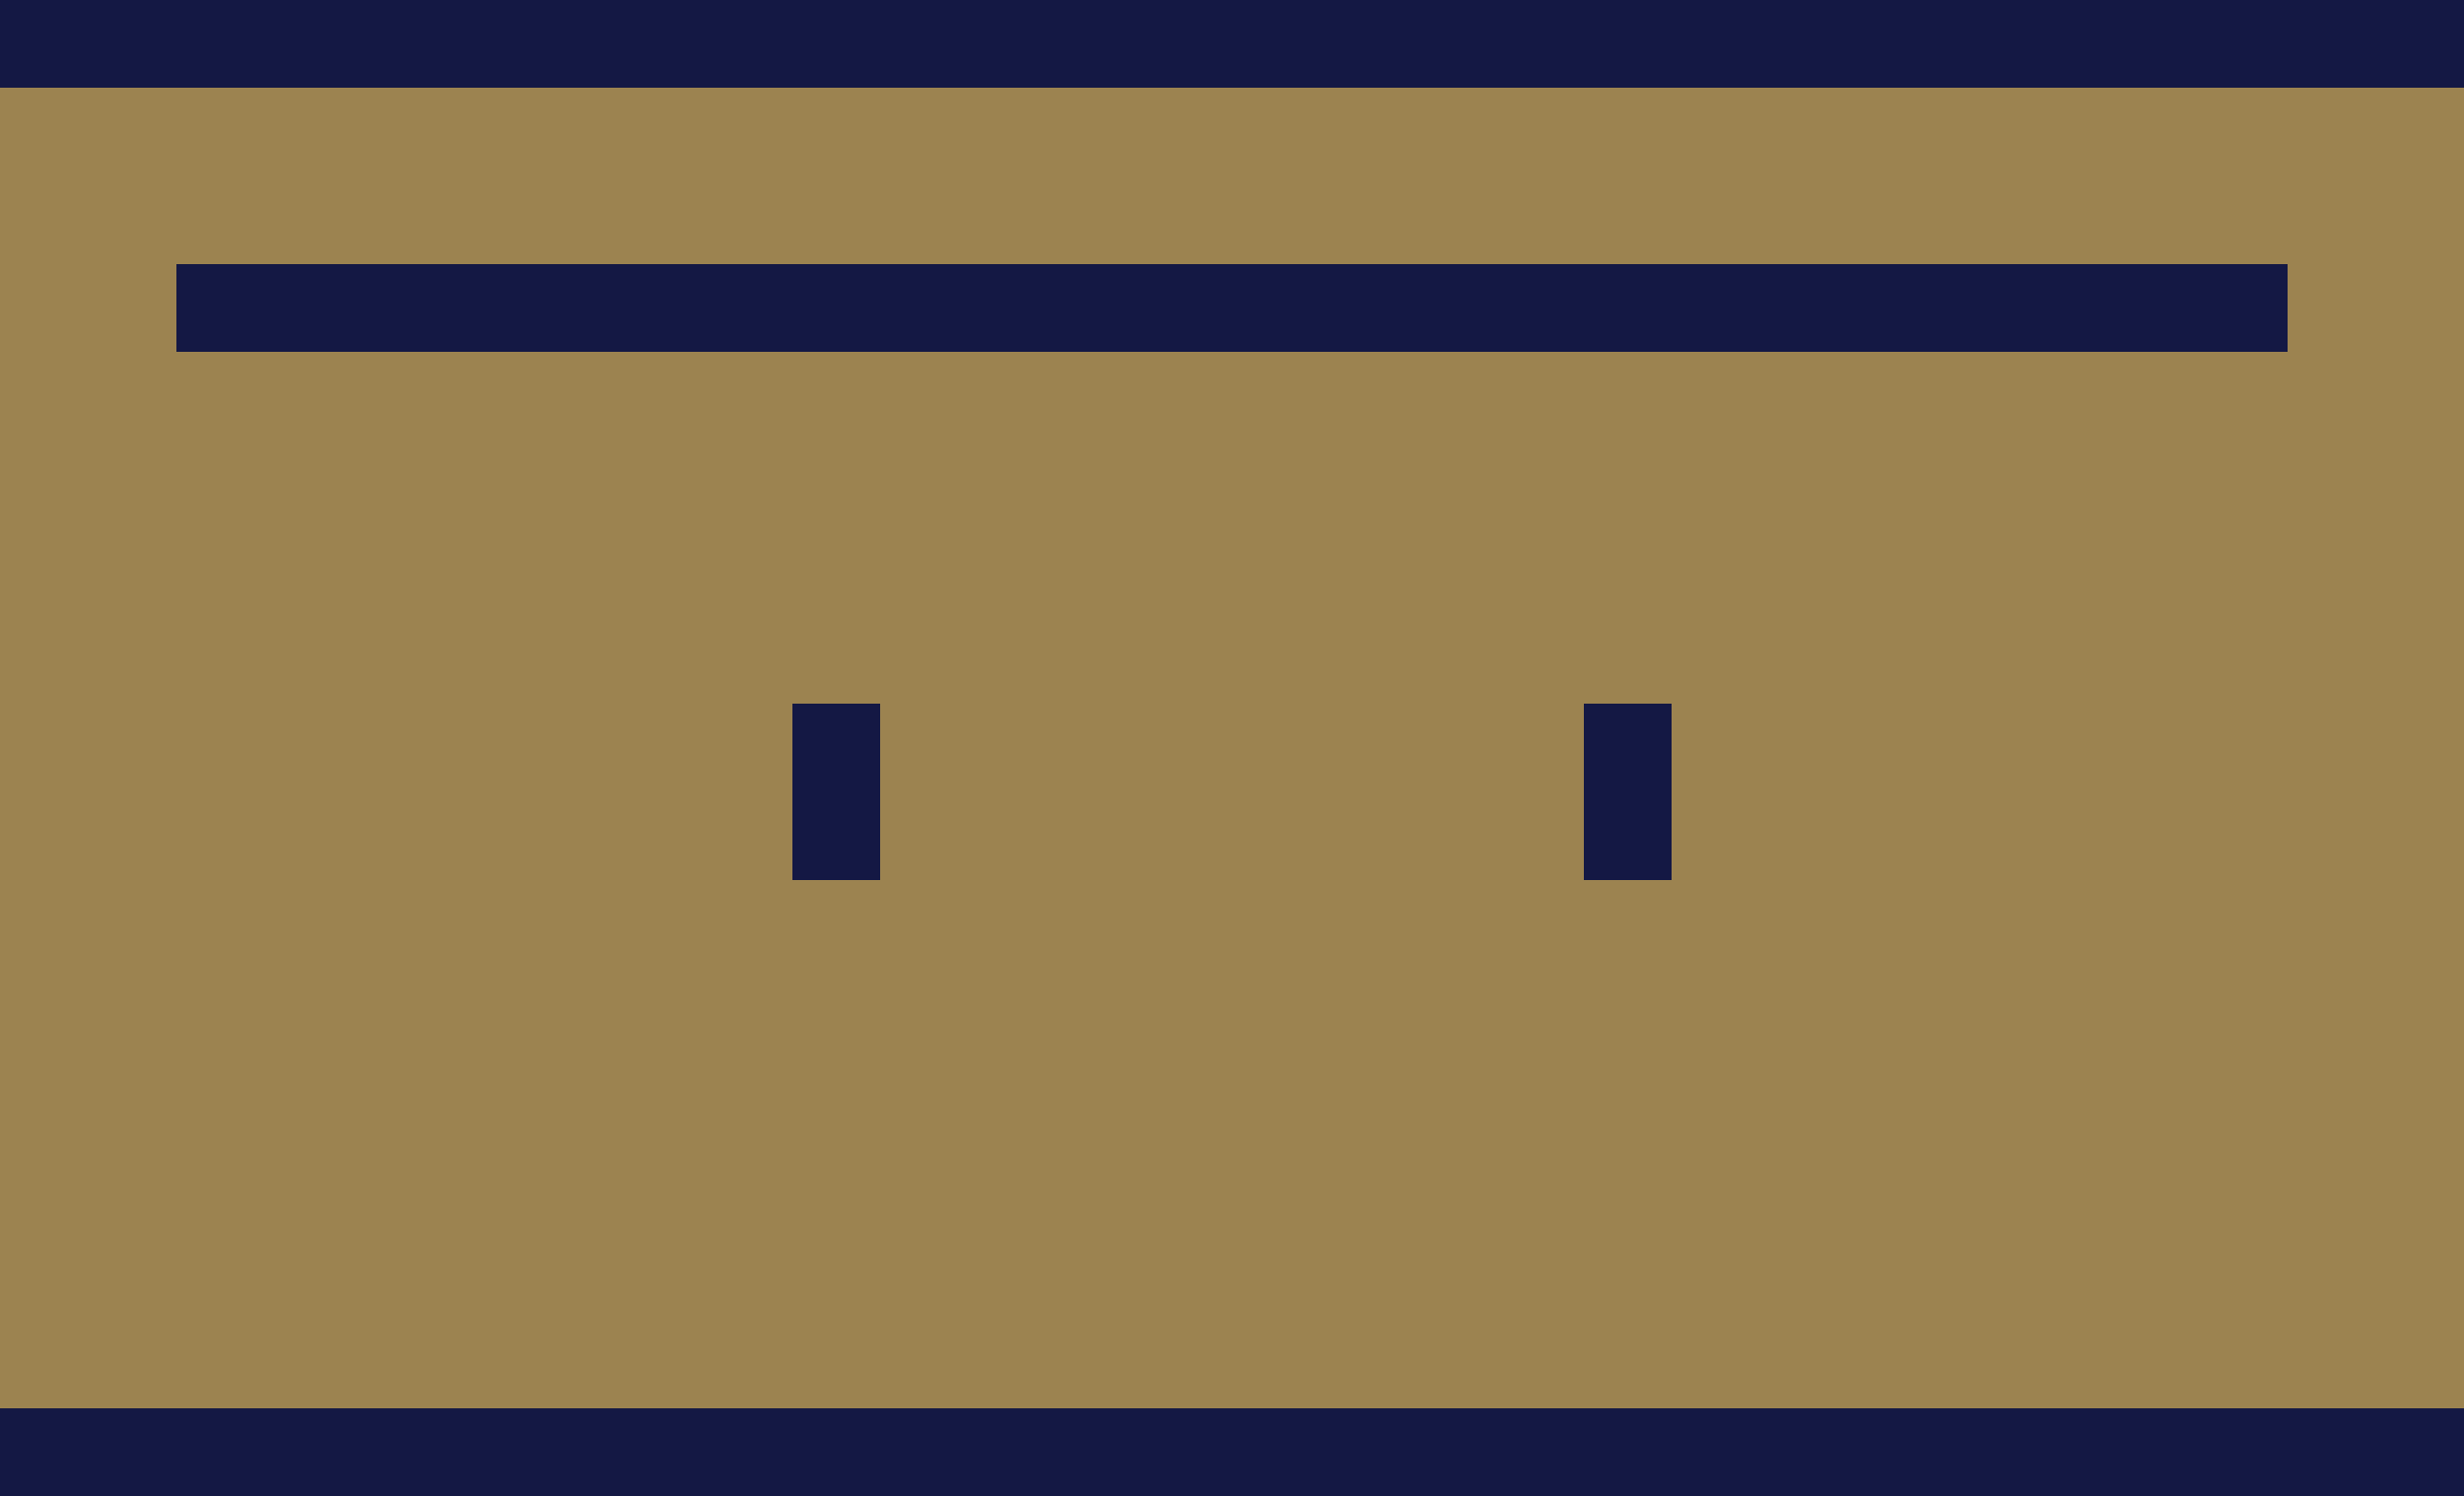
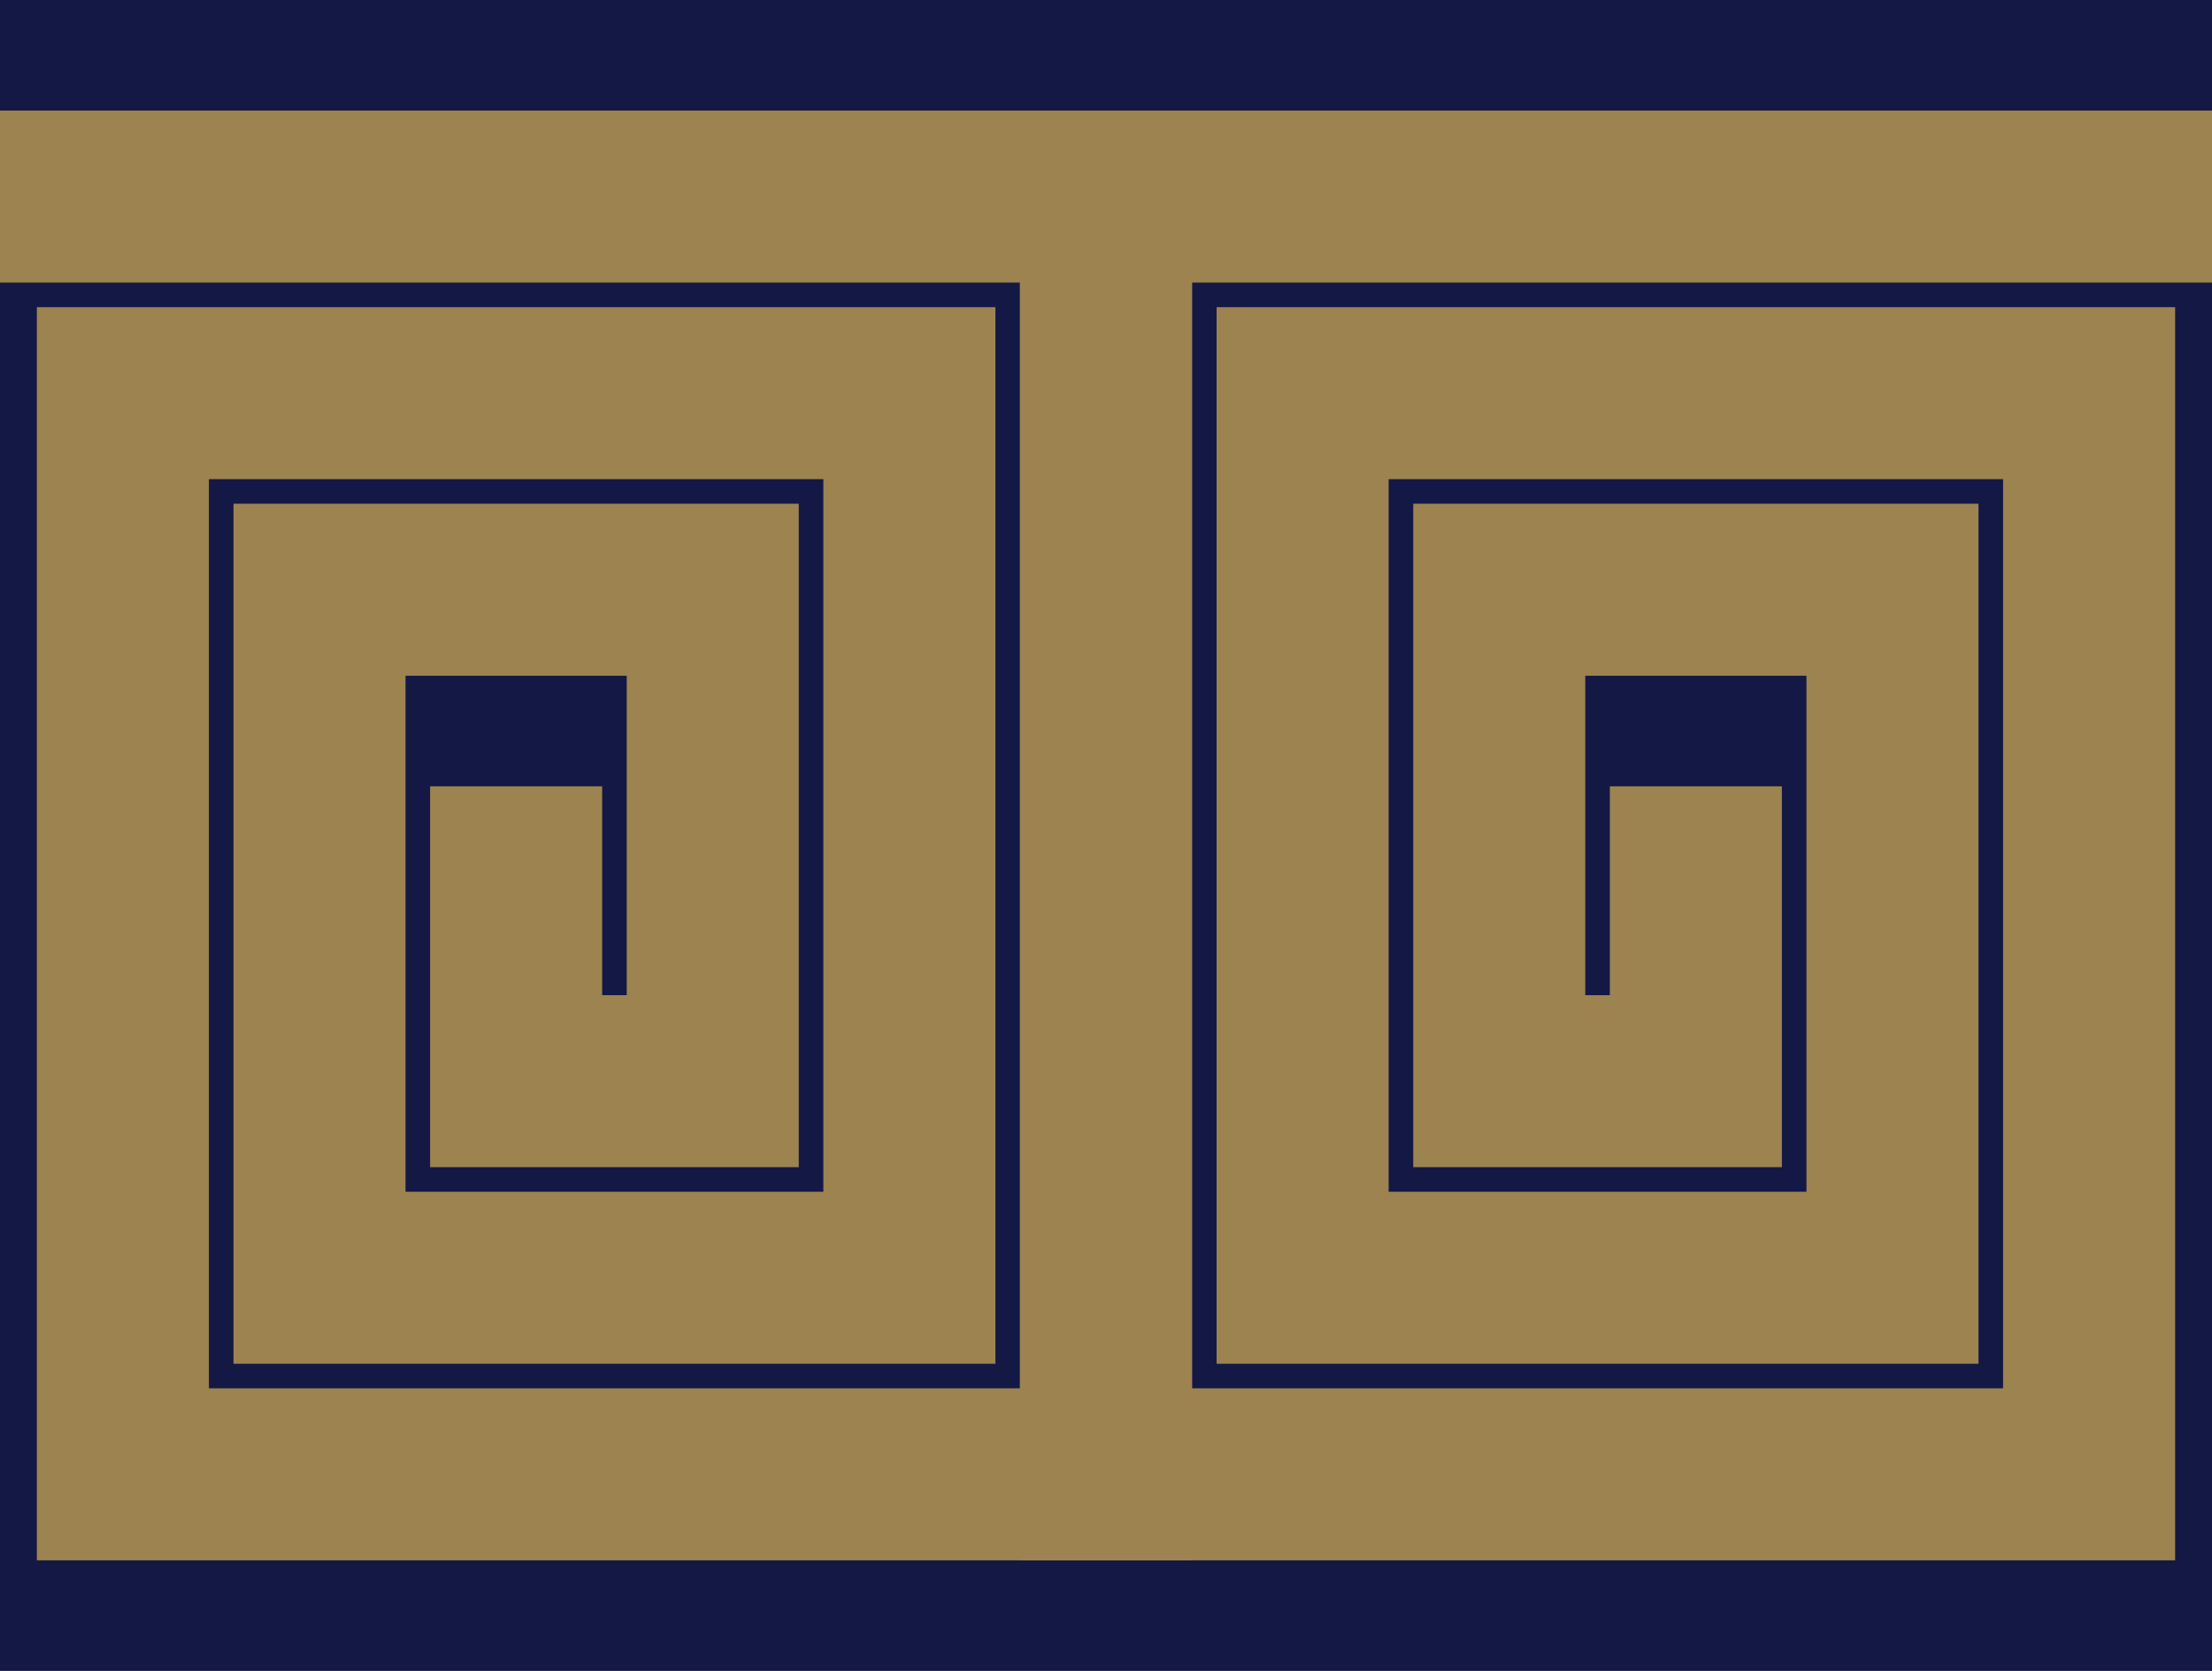
- <svg xmlns="http://www.w3.org/2000/svg" width="112" height="68" viewBox="0 0 112 68" shape-rendering="crispEdges">
-   <rect width="112" height="68" fill="#141844" />
-   <g fill="none" stroke="#9C8350" stroke-width="8" stroke-linecap="square" stroke-linejoin="miter">
-     <path d="M 0 8 H 112" />
-     <path d="M 0 60 H 112" />
-     <path d="         M 4 8         V 60          M 4 20         H 52         V 52         H 12         V 28         H 44         V 44         H 20         V 36         H 32       " />
-     <path d="         M 108 8         V 60          M 108 20         H 60         V 52         H 100         V 28         H 68         V 44         H 92         V 36         H 80       " />
-   </g>
+ <svg xmlns="http://www.w3.org/2000/svg" width="90" height="68" viewBox="0 0 90 68" shape-rendering="geometricPrecision">
+   <rect width="90" height="68" fill="#141844" />
+   <path d="       M 0 8       H 45       V 60       H 5       V 16       H 37       V 52       H 13       V 24       H 29       V 44       H 21       V 32     " fill="none" stroke="#9C8350" stroke-width="7" stroke-linecap="butt" stroke-linejoin="miter" />
+   <path d="       M 90 8       H 45       V 60       H 85       V 16       H 53       V 52       H 77       V 24       H 61       V 44       H 69       V 32     " fill="none" stroke="#9C8350" stroke-width="7" stroke-linecap="butt" stroke-linejoin="miter" />
</svg>
